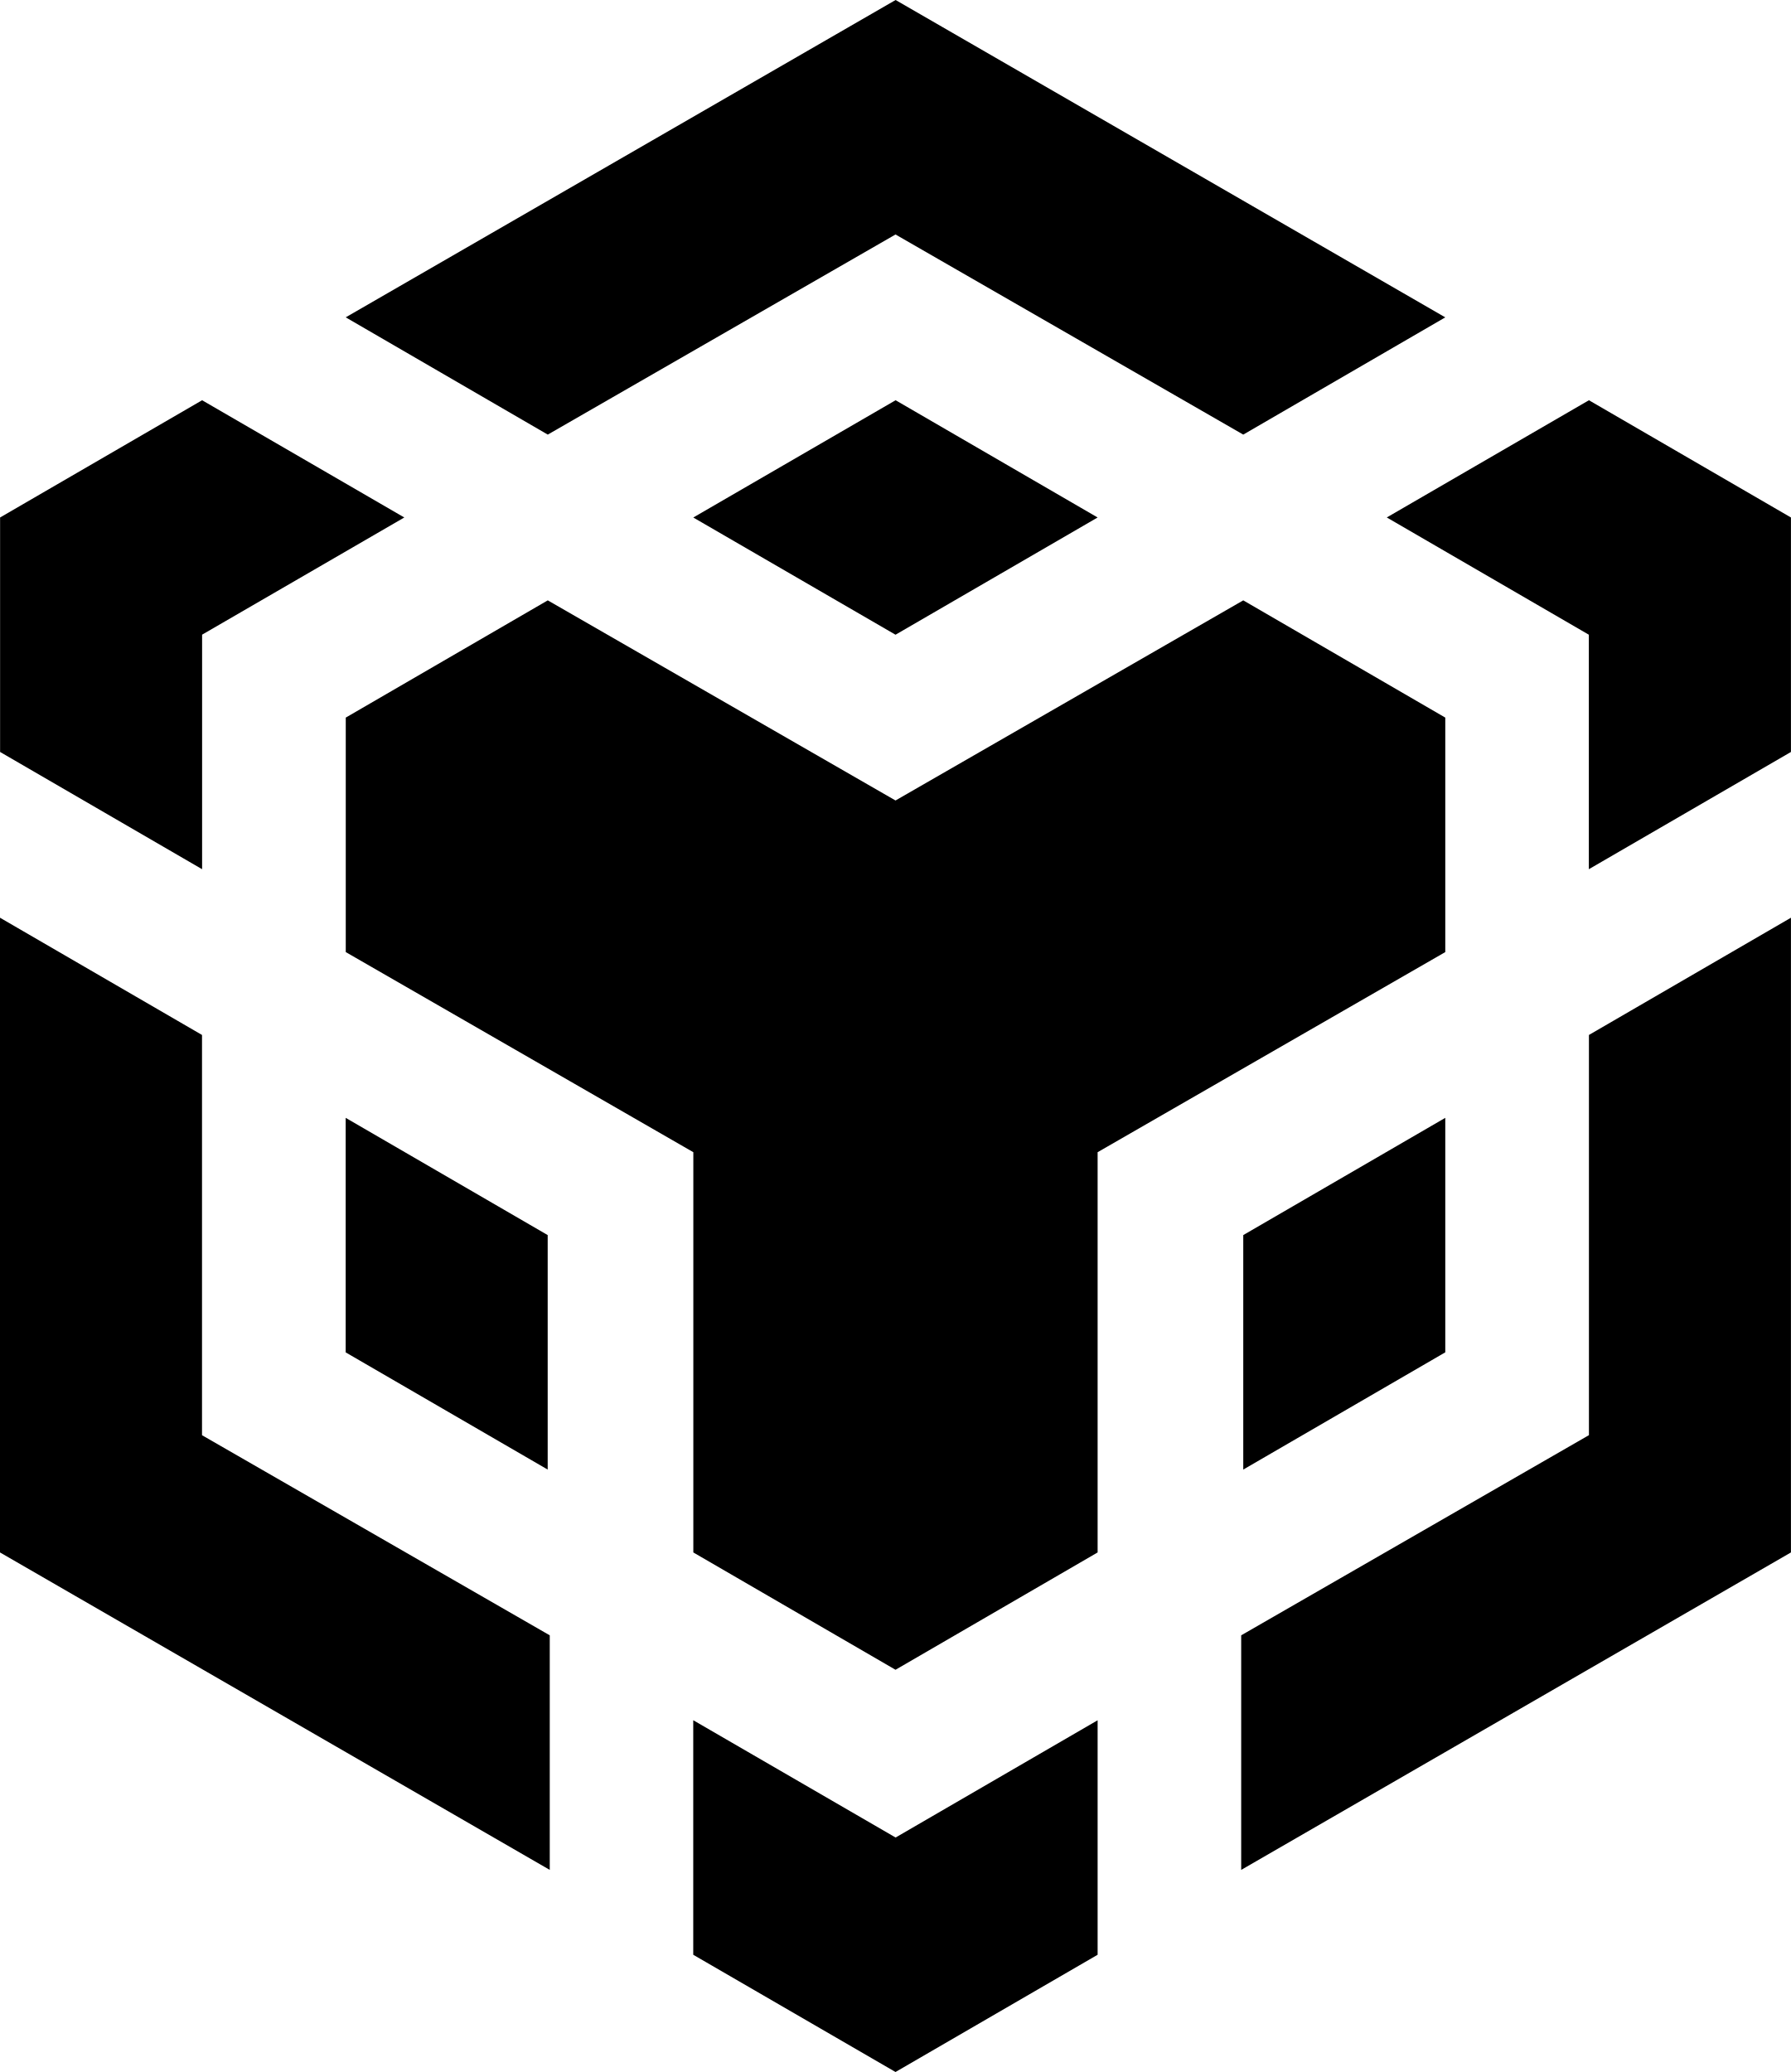
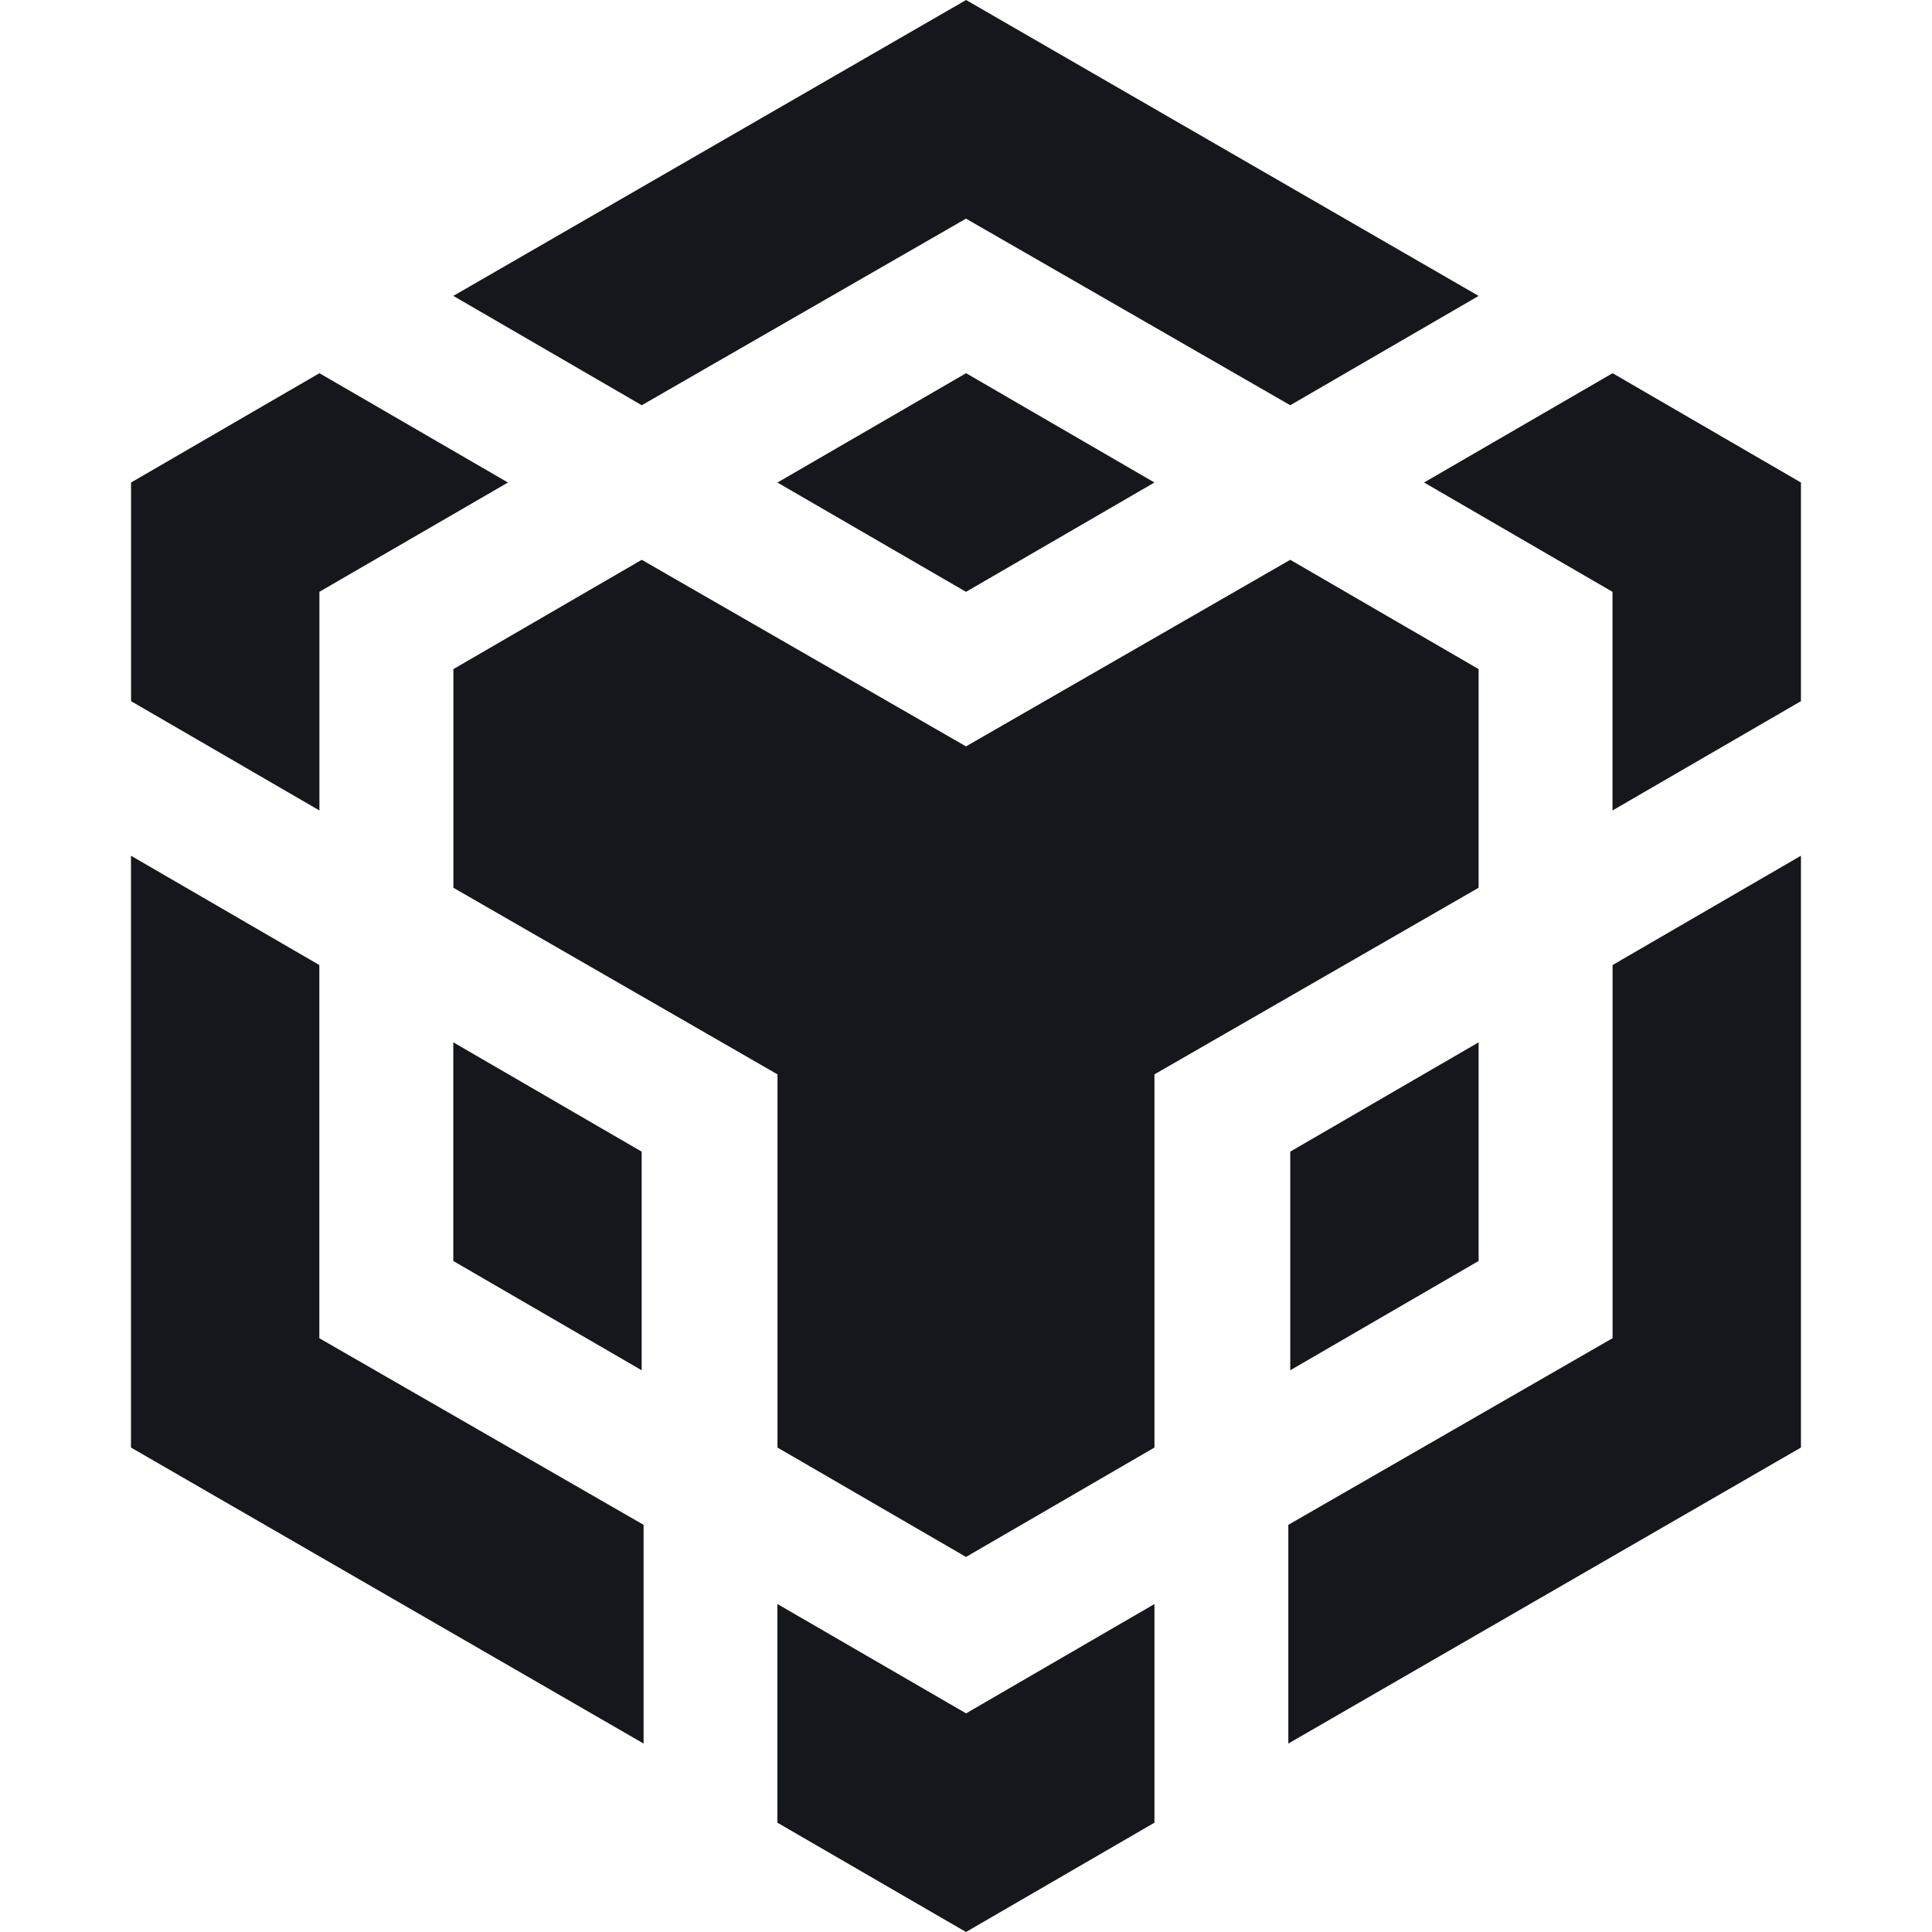
- <svg xmlns="http://www.w3.org/2000/svg" viewBox="1.627 0 20.745 24" fill="currentColor">
-   <path d="M5.631 3.676 12.001 0l6.367 3.676-2.34 1.358L12 2.716 7.972 5.034l-2.34-1.358Zm12.737 4.636-2.34-1.358L12 9.272 7.972 6.954l-2.34 1.358v2.716l4.026 2.318v4.636L12 19.341l2.341-1.359v-4.636l4.027-2.318V8.312Zm0 7.352v-2.716l-2.34 1.358v2.716l2.34-1.358Zm1.663.96-4.027 2.318v2.717l6.368-3.677V10.63l-2.34 1.358v4.636Zm-2.34-10.63 2.34 1.358v2.716l2.341-1.358V5.994l-2.34-1.358-2.342 1.358ZM9.657 19.926v2.716L12 24l2.341-1.358v-2.716l-2.34 1.358-2.343-1.358Zm-4.027-4.262 2.341 1.358v-2.716l-2.34-1.358v2.716Zm4.027-9.67L12 7.352l2.341-1.358-2.34-1.358-2.343 1.358Zm-5.69 1.358L6.31 5.994 3.968 4.636l-2.34 1.358V8.71l2.34 1.358V7.352Zm0 4.636-2.34-1.358v7.352l6.368 3.677v-2.717l-4.028-2.318v-4.636Z" />
+ <svg xmlns="http://www.w3.org/2000/svg" viewBox="0 0 24 24" role="img" aria-label="BNB Chain">
+   <path d="M5.631 3.676 12.001 0l6.367 3.676-2.34 1.358L12 2.716 7.972 5.034l-2.34-1.358Zm12.737 4.636-2.34-1.358L12 9.272 7.972 6.954l-2.34 1.358v2.716l4.026 2.318v4.636L12 19.341l2.341-1.359v-4.636l4.027-2.318V8.312Zm0 7.352v-2.716l-2.34 1.358v2.716l2.34-1.358Zm1.663.96-4.027 2.318v2.717l6.368-3.677V10.63l-2.34 1.358v4.636Zm-2.34-10.63 2.34 1.358v2.716l2.341-1.358V5.994l-2.34-1.358-2.342 1.358ZM9.657 19.926v2.716L12 24l2.341-1.358v-2.716l-2.34 1.358-2.343-1.358Zm-4.027-4.262 2.341 1.358v-2.716l-2.34-1.358v2.716Zm4.027-9.67L12 7.352l2.341-1.358-2.34-1.358-2.343 1.358Zm-5.69 1.358L6.31 5.994 3.968 4.636l-2.34 1.358V8.71l2.34 1.358V7.352Zm0 4.636-2.34-1.358v7.352l6.368 3.677v-2.717l-4.028-2.318v-4.636Z" fill="#15171C" />
</svg>
